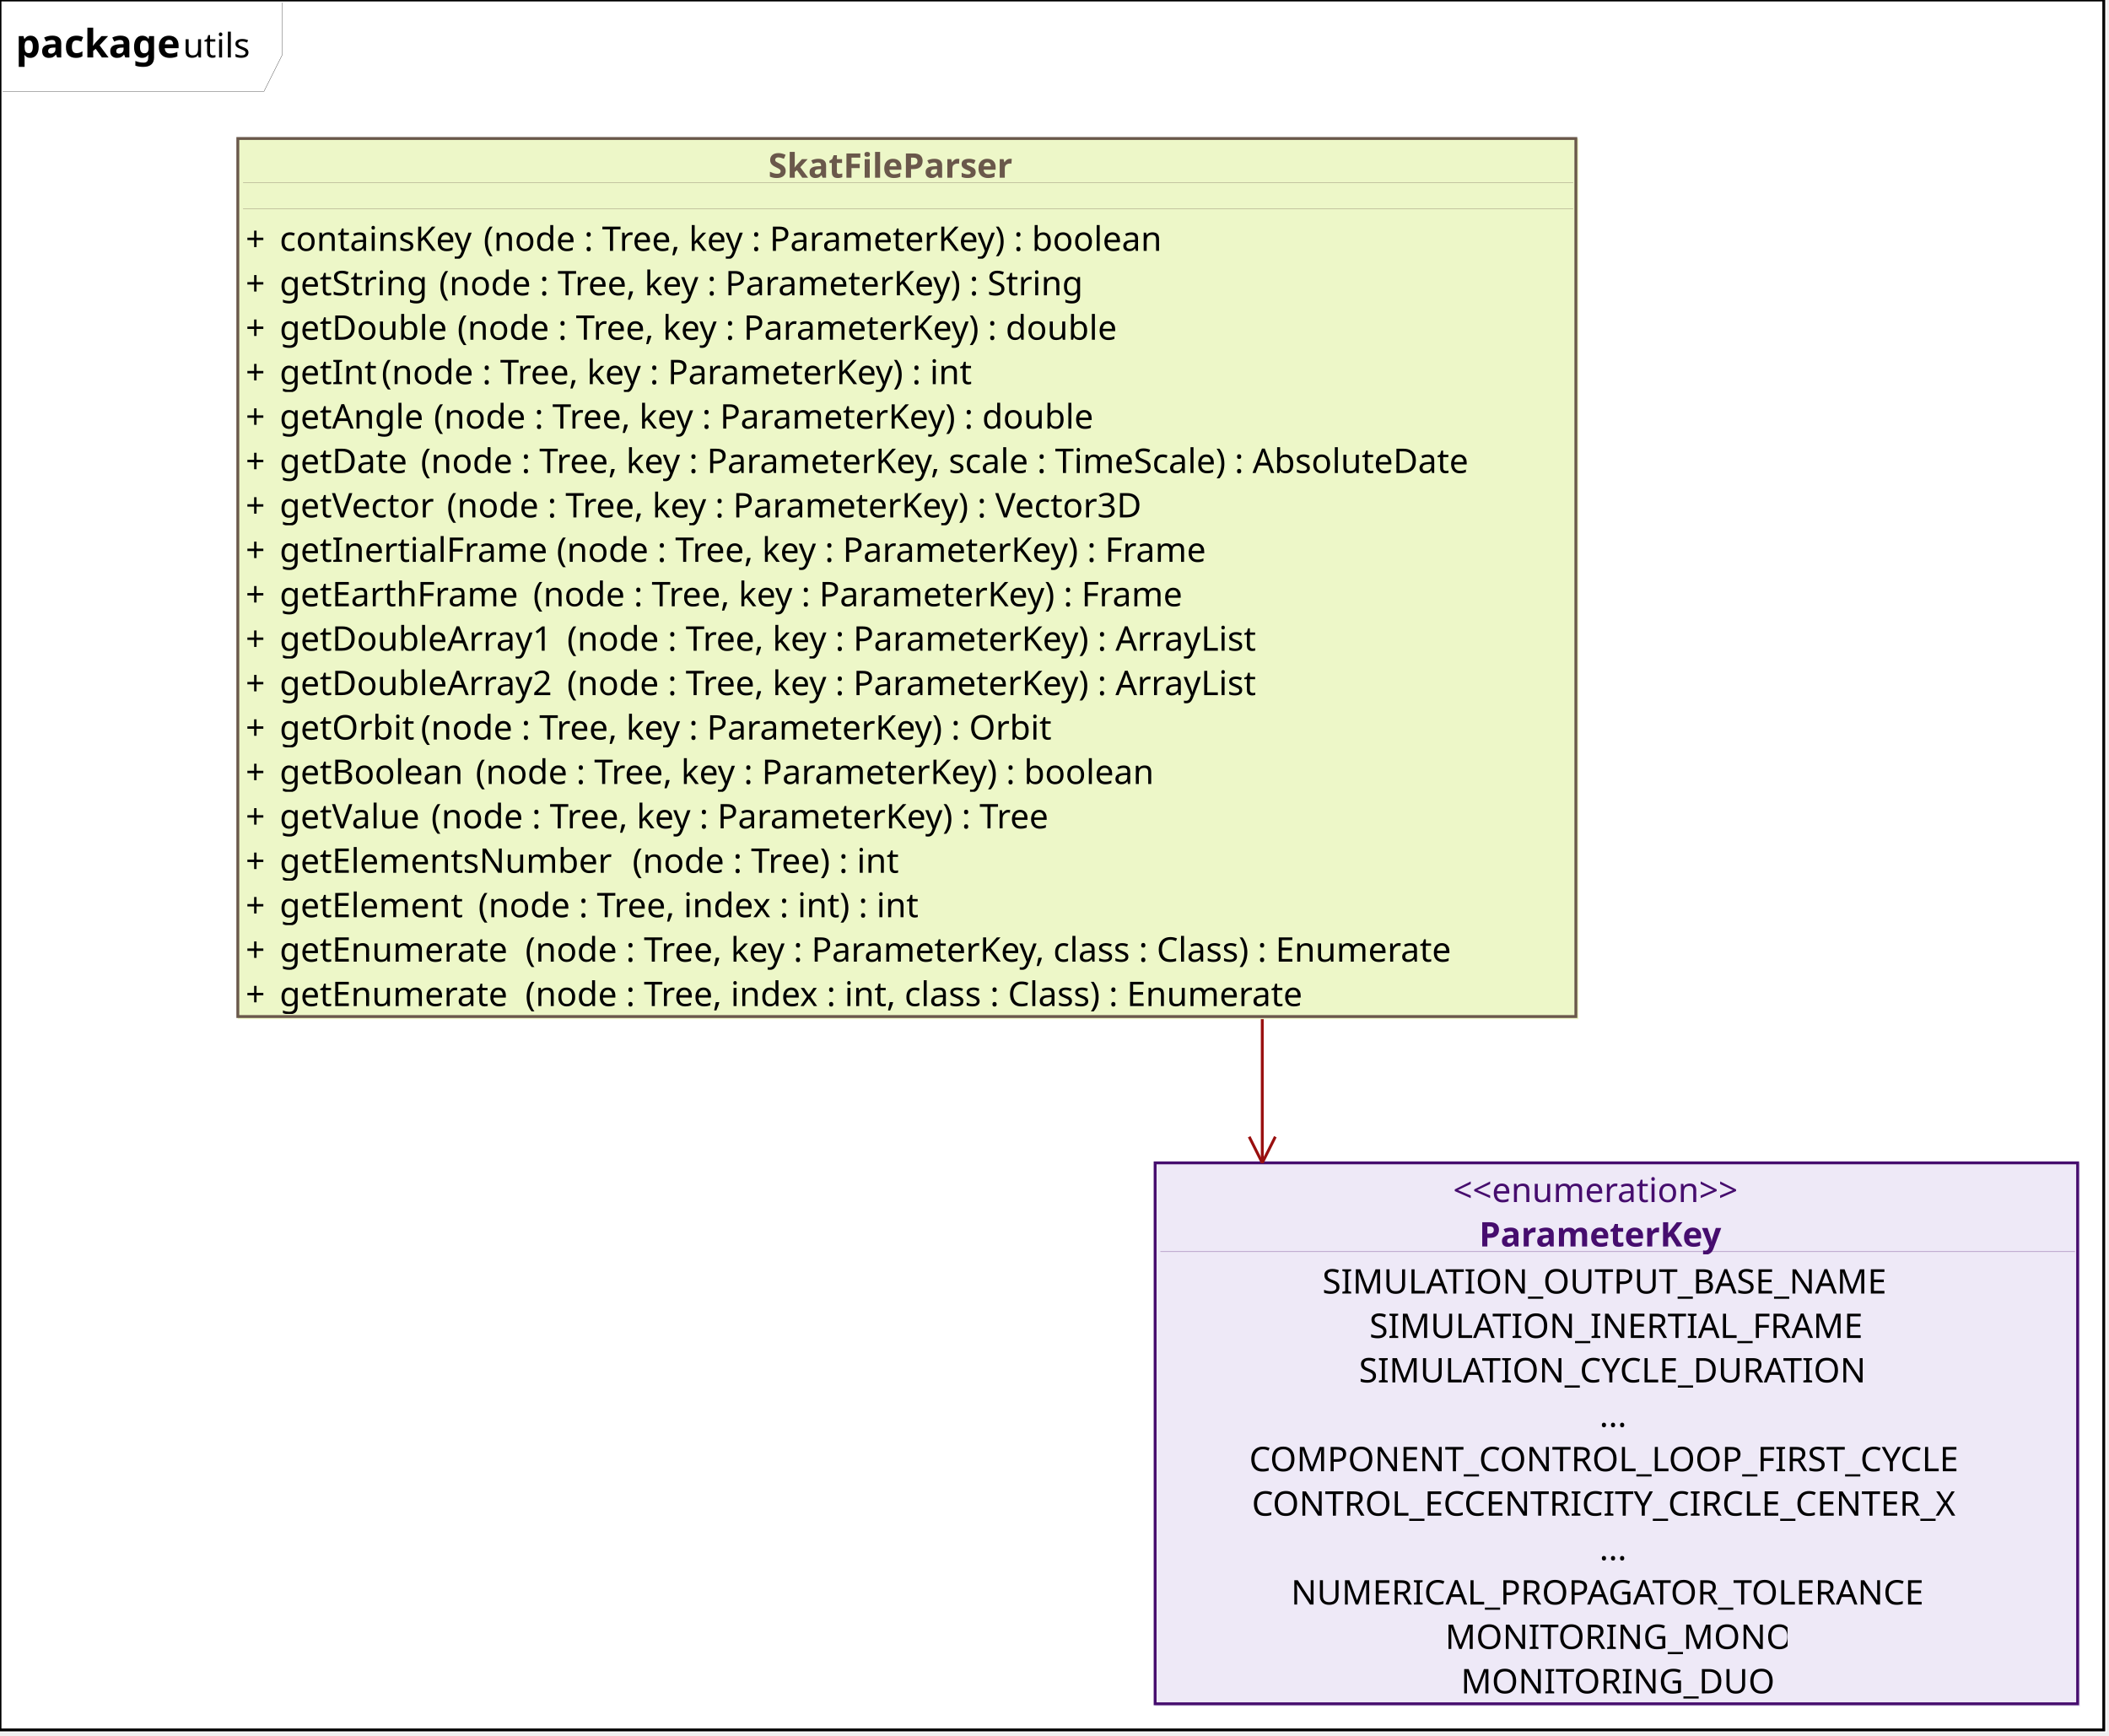
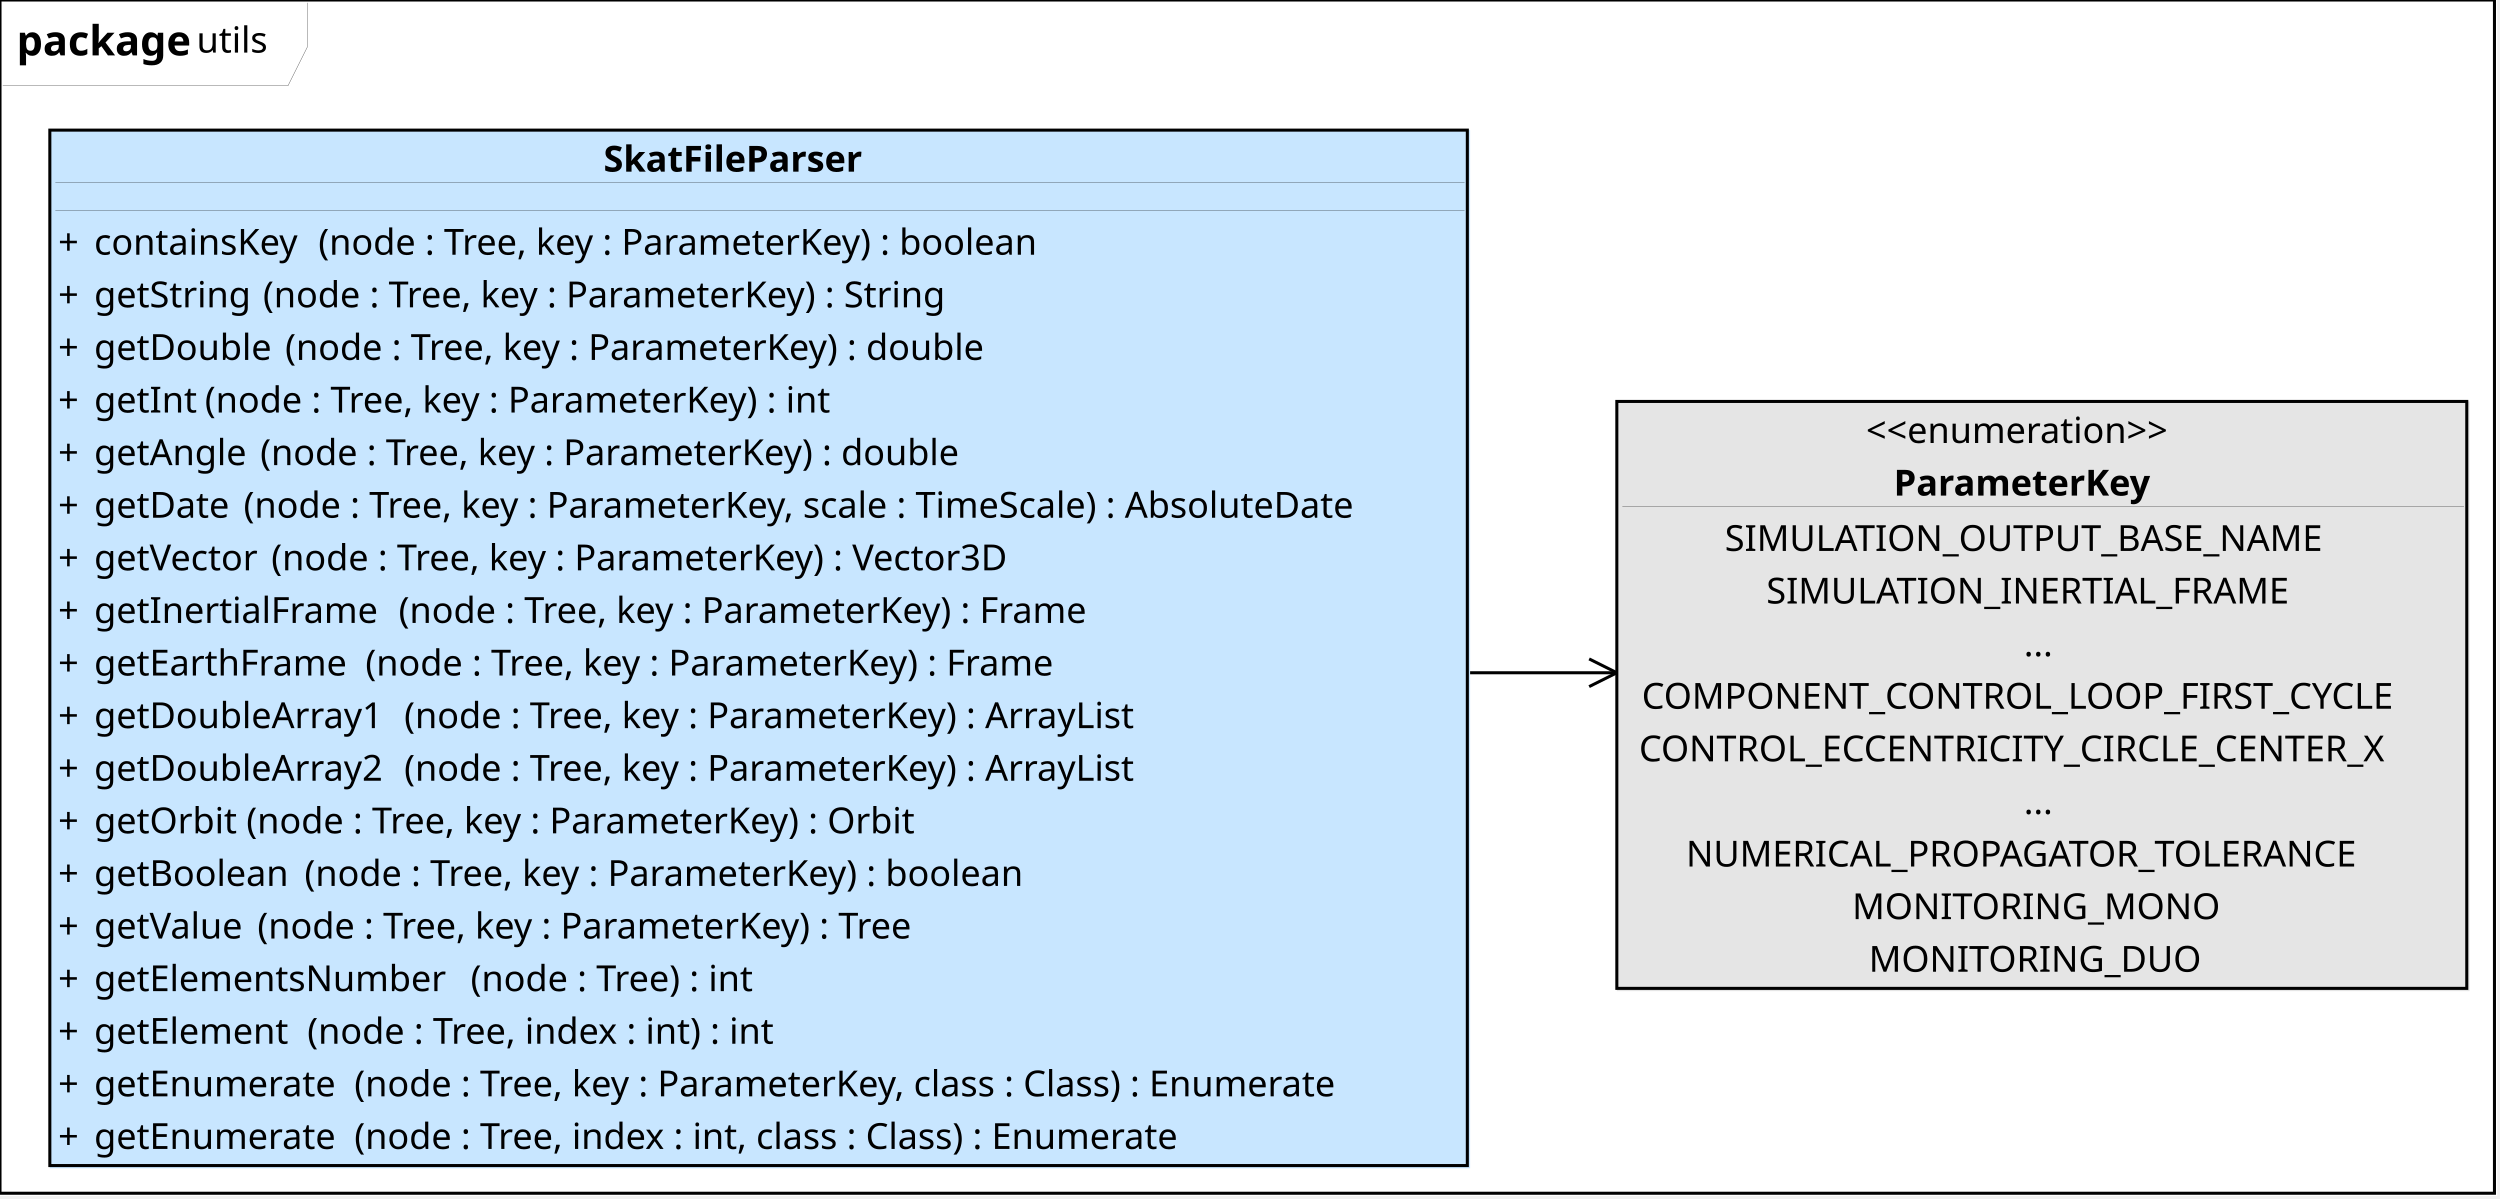
- <svg stroke-dasharray="none" shape-rendering="auto" font-family="'Dialog'" width="807" text-rendering="auto" fill-opacity="1" color-interpolation="auto" color-rendering="auto" font-size="12" fill="black" stroke="black" image-rendering="auto" stroke-miterlimit="10" stroke-linecap="square" stroke-linejoin="miter" font-style="normal" height="664" stroke-width="1" stroke-dashoffset="0" font-weight="normal" stroke-opacity="1">
+ <svg stroke-dasharray="none" shape-rendering="auto" font-family="'Dialog'" width="903" text-rendering="auto" fill-opacity="1" color-interpolation="auto" color-rendering="auto" font-size="12" fill="black" stroke="black" image-rendering="auto" stroke-miterlimit="10" stroke-linecap="square" stroke-linejoin="miter" font-style="normal" height="433" stroke-width="1" stroke-dashoffset="0" font-weight="normal" stroke-opacity="1">
  <defs id="genericDefs" />
  <g>
    <defs id="defs1">
      <clipPath clipPathUnits="userSpaceOnUse" id="clipPath1">
-         <path d="M-1 -1 L807 -1 L807 664 L-1 664 L-1 -1 Z" />
+         <path d="M-1 -1 L903 -1 L903 433 L-1 433 L-1 -1 Z" />
      </clipPath>
      <clipPath clipPathUnits="userSpaceOnUse" id="clipPath2">
-         <path d="M5 5 L69 5 L69 28 L5 28 L5 5 Z" />
+         <path d="M5 5 L70 5 L70 24 L5 24 L5 5 Z" />
      </clipPath>
      <clipPath clipPathUnits="userSpaceOnUse" id="clipPath3">
-         <path d="M69 8 L97 8 L97 25 L69 25 L69 8 Z" />
+         <path d="M70 5 L100 5 L100 24 L70 24 L70 5 Z" />
      </clipPath>
      <clipPath clipPathUnits="userSpaceOnUse" id="clipPath4">
-         <path d="M90 52 L605 52 L605 391 L90 391 L90 52 Z" />
+         <path d="M17 46 L532 46 L532 423 L17 423 L17 46 Z" />
      </clipPath>
      <clipPath clipPathUnits="userSpaceOnUse" id="clipPath5">
-         <path d="M293 54 L402 54 L402 71 L293 71 L293 54 Z" />
+         <path d="M217 48 L331 48 L331 67 L217 67 L217 48 Z" />
      </clipPath>
      <clipPath clipPathUnits="userSpaceOnUse" id="clipPath6">
-         <path d="M92 69 L603 69 L603 81 L92 81 L92 69 Z" />
+         <path d="M19 65 L530 65 L530 77 L19 77 L19 65 Z" />
      </clipPath>
      <clipPath clipPathUnits="userSpaceOnUse" id="clipPath7">
-         <path d="M93 82 L106 82 L106 99 L93 99 L93 82 Z" />
+         <path d="M20 78 L33 78 L33 97 L20 97 L20 78 Z" />
      </clipPath>
      <clipPath clipPathUnits="userSpaceOnUse" id="clipPath8">
-         <path d="M106 82 L184 82 L184 99 L106 99 L106 82 Z" />
+         <path d="M33 78 L114 78 L114 97 L33 97 L33 78 Z" />
      </clipPath>
      <clipPath clipPathUnits="userSpaceOnUse" id="clipPath9">
-         <path d="M184 82 L460 82 L460 99 L184 99 L184 82 Z" />
+         <path d="M114 78 L396 78 L396 97 L114 97 L114 78 Z" />
      </clipPath>
      <clipPath clipPathUnits="userSpaceOnUse" id="clipPath10">
-         <path d="M93 99 L106 99 L106 116 L93 116 L93 99 Z" />
+         <path d="M20 97 L33 97 L33 116 L20 116 L20 97 Z" />
      </clipPath>
      <clipPath clipPathUnits="userSpaceOnUse" id="clipPath11">
-         <path d="M106 99 L167 99 L167 116 L106 116 L106 99 Z" />
+         <path d="M33 97 L94 97 L94 116 L33 116 L33 97 Z" />
      </clipPath>
      <clipPath clipPathUnits="userSpaceOnUse" id="clipPath12">
-         <path d="M167 99 L430 99 L430 116 L167 116 L167 99 Z" />
+         <path d="M94 97 L362 97 L362 116 L94 116 L94 97 Z" />
      </clipPath>
      <clipPath clipPathUnits="userSpaceOnUse" id="clipPath13">
-         <path d="M93 116 L106 116 L106 133 L93 133 L93 116 Z" />
+         <path d="M20 116 L33 116 L33 135 L20 135 L20 116 Z" />
      </clipPath>
      <clipPath clipPathUnits="userSpaceOnUse" id="clipPath14">
-         <path d="M106 116 L174 116 L174 133 L106 133 L106 116 Z" />
+         <path d="M33 116 L102 116 L102 135 L33 135 L33 116 Z" />
      </clipPath>
      <clipPath clipPathUnits="userSpaceOnUse" id="clipPath15">
-         <path d="M174 116 L442 116 L442 133 L174 133 L174 116 Z" />
+         <path d="M102 116 L376 116 L376 135 L102 135 L102 116 Z" />
      </clipPath>
      <clipPath clipPathUnits="userSpaceOnUse" id="clipPath16">
-         <path d="M93 133 L106 133 L106 150 L93 150 L93 133 Z" />
+         <path d="M20 135 L33 135 L33 154 L20 154 L20 135 Z" />
      </clipPath>
      <clipPath clipPathUnits="userSpaceOnUse" id="clipPath17">
-         <path d="M106 133 L145 133 L145 150 L106 150 L106 133 Z" />
+         <path d="M33 135 L73 135 L73 154 L33 154 L33 135 Z" />
      </clipPath>
      <clipPath clipPathUnits="userSpaceOnUse" id="clipPath18">
-         <path d="M145 133 L386 133 L386 150 L145 150 L145 133 Z" />
+         <path d="M73 135 L320 135 L320 154 L73 154 L73 135 Z" />
      </clipPath>
      <clipPath clipPathUnits="userSpaceOnUse" id="clipPath19">
-         <path d="M93 150 L106 150 L106 167 L93 167 L93 150 Z" />
+         <path d="M20 154 L33 154 L33 173 L20 173 L20 154 Z" />
      </clipPath>
      <clipPath clipPathUnits="userSpaceOnUse" id="clipPath20">
-         <path d="M106 150 L165 150 L165 167 L106 167 L106 150 Z" />
+         <path d="M33 154 L93 154 L93 173 L33 173 L33 154 Z" />
      </clipPath>
      <clipPath clipPathUnits="userSpaceOnUse" id="clipPath21">
-         <path d="M165 150 L433 150 L433 167 L165 167 L165 150 Z" />
+         <path d="M93 154 L367 154 L367 173 L93 173 L93 154 Z" />
      </clipPath>
      <clipPath clipPathUnits="userSpaceOnUse" id="clipPath22">
-         <path d="M93 167 L106 167 L106 184 L93 184 L93 167 Z" />
+         <path d="M20 173 L33 173 L33 192 L20 192 L20 173 Z" />
      </clipPath>
      <clipPath clipPathUnits="userSpaceOnUse" id="clipPath23">
-         <path d="M106 167 L160 167 L160 184 L106 184 L106 167 Z" />
+         <path d="M33 173 L87 173 L87 192 L33 192 L33 173 Z" />
      </clipPath>
      <clipPath clipPathUnits="userSpaceOnUse" id="clipPath24">
-         <path d="M160 167 L591 167 L591 184 L160 184 L160 167 Z" />
+         <path d="M87 173 L527 173 L527 192 L87 192 L87 173 Z" />
      </clipPath>
      <clipPath clipPathUnits="userSpaceOnUse" id="clipPath25">
-         <path d="M93 184 L106 184 L106 201 L93 201 L93 184 Z" />
+         <path d="M20 192 L33 192 L33 211 L20 211 L20 192 Z" />
      </clipPath>
      <clipPath clipPathUnits="userSpaceOnUse" id="clipPath26">
-         <path d="M106 184 L170 184 L170 201 L106 201 L106 184 Z" />
+         <path d="M33 192 L97 192 L97 211 L33 211 L33 192 Z" />
      </clipPath>
      <clipPath clipPathUnits="userSpaceOnUse" id="clipPath27">
-         <path d="M170 184 L454 184 L454 201 L170 201 L170 184 Z" />
+         <path d="M97 192 L386 192 L386 211 L97 211 L97 192 Z" />
      </clipPath>
      <clipPath clipPathUnits="userSpaceOnUse" id="clipPath28">
-         <path d="M93 201 L106 201 L106 218 L93 218 L93 201 Z" />
+         <path d="M20 211 L33 211 L33 230 L20 230 L20 211 Z" />
      </clipPath>
      <clipPath clipPathUnits="userSpaceOnUse" id="clipPath29">
-         <path d="M106 201 L212 201 L212 218 L106 218 L106 201 Z" />
+         <path d="M33 211 L143 211 L143 230 L33 230 L33 211 Z" />
      </clipPath>
      <clipPath clipPathUnits="userSpaceOnUse" id="clipPath30">
-         <path d="M212 201 L477 201 L477 218 L212 218 L212 201 Z" />
+         <path d="M143 211 L414 211 L414 230 L143 230 L143 211 Z" />
      </clipPath>
      <clipPath clipPathUnits="userSpaceOnUse" id="clipPath31">
-         <path d="M93 218 L106 218 L106 235 L93 235 L93 218 Z" />
+         <path d="M20 230 L33 230 L33 249 L20 249 L20 230 Z" />
      </clipPath>
      <clipPath clipPathUnits="userSpaceOnUse" id="clipPath32">
-         <path d="M106 218 L203 218 L203 235 L106 235 L106 218 Z" />
+         <path d="M33 230 L131 230 L131 249 L33 249 L33 230 Z" />
      </clipPath>
      <clipPath clipPathUnits="userSpaceOnUse" id="clipPath33">
-         <path d="M203 218 L468 218 L468 235 L203 235 L203 218 Z" />
+         <path d="M131 230 L402 230 L402 249 L131 249 L131 230 Z" />
      </clipPath>
      <clipPath clipPathUnits="userSpaceOnUse" id="clipPath34">
-         <path d="M93 235 L106 235 L106 252 L93 252 L93 235 Z" />
+         <path d="M20 249 L33 249 L33 268 L20 268 L20 249 Z" />
      </clipPath>
      <clipPath clipPathUnits="userSpaceOnUse" id="clipPath35">
-         <path d="M106 235 L216 235 L216 252 L106 252 L106 235 Z" />
+         <path d="M33 249 L145 249 L145 268 L33 268 L33 249 Z" />
      </clipPath>
      <clipPath clipPathUnits="userSpaceOnUse" id="clipPath36">
-         <path d="M216 235 L497 235 L497 252 L216 252 L216 235 Z" />
+         <path d="M145 249 L433 249 L433 268 L145 268 L145 249 Z" />
      </clipPath>
      <clipPath clipPathUnits="userSpaceOnUse" id="clipPath37">
-         <path d="M93 252 L106 252 L106 269 L93 269 L93 252 Z" />
+         <path d="M20 268 L33 268 L33 287 L20 287 L20 268 Z" />
      </clipPath>
      <clipPath clipPathUnits="userSpaceOnUse" id="clipPath38">
-         <path d="M106 252 L216 252 L216 269 L106 269 L106 252 Z" />
+         <path d="M33 268 L145 268 L145 287 L33 287 L33 268 Z" />
      </clipPath>
      <clipPath clipPathUnits="userSpaceOnUse" id="clipPath39">
-         <path d="M216 252 L497 252 L497 269 L216 269 L216 252 Z" />
+         <path d="M145 268 L433 268 L433 287 L145 287 L145 268 Z" />
      </clipPath>
      <clipPath clipPathUnits="userSpaceOnUse" id="clipPath40">
-         <path d="M93 269 L106 269 L106 286 L93 286 L93 269 Z" />
+         <path d="M20 287 L33 287 L33 306 L20 306 L20 287 Z" />
      </clipPath>
      <clipPath clipPathUnits="userSpaceOnUse" id="clipPath41">
-         <path d="M106 269 L160 269 L160 286 L106 286 L106 269 Z" />
+         <path d="M33 287 L88 287 L88 306 L33 306 L33 287 Z" />
      </clipPath>
      <clipPath clipPathUnits="userSpaceOnUse" id="clipPath42">
-         <path d="M160 269 L416 269 L416 286 L160 286 L160 269 Z" />
+         <path d="M88 287 L350 287 L350 306 L88 306 L88 287 Z" />
      </clipPath>
      <clipPath clipPathUnits="userSpaceOnUse" id="clipPath43">
-         <path d="M93 286 L106 286 L106 303 L93 303 L93 286 Z" />
+         <path d="M20 306 L33 306 L33 325 L20 325 L20 306 Z" />
      </clipPath>
      <clipPath clipPathUnits="userSpaceOnUse" id="clipPath44">
-         <path d="M106 286 L181 286 L181 303 L106 303 L106 286 Z" />
+         <path d="M33 306 L109 306 L109 325 L33 325 L33 306 Z" />
      </clipPath>
      <clipPath clipPathUnits="userSpaceOnUse" id="clipPath45">
-         <path d="M181 286 L457 286 L457 303 L181 303 L181 286 Z" />
+         <path d="M109 306 L391 306 L391 325 L109 325 L109 306 Z" />
      </clipPath>
      <clipPath clipPathUnits="userSpaceOnUse" id="clipPath46">
-         <path d="M93 303 L106 303 L106 320 L93 320 L93 303 Z" />
+         <path d="M20 325 L33 325 L33 344 L20 344 L20 325 Z" />
      </clipPath>
      <clipPath clipPathUnits="userSpaceOnUse" id="clipPath47">
-         <path d="M106 303 L164 303 L164 320 L106 320 L106 303 Z" />
+         <path d="M33 325 L92 325 L92 344 L33 344 L33 325 Z" />
      </clipPath>
      <clipPath clipPathUnits="userSpaceOnUse" id="clipPath48">
-         <path d="M164 303 L415 303 L415 320 L164 320 L164 303 Z" />
+         <path d="M92 325 L349 325 L349 344 L92 344 L92 325 Z" />
      </clipPath>
      <clipPath clipPathUnits="userSpaceOnUse" id="clipPath49">
-         <path d="M93 320 L106 320 L106 337 L93 337 L93 320 Z" />
+         <path d="M20 344 L33 344 L33 363 L20 363 L20 344 Z" />
      </clipPath>
      <clipPath clipPathUnits="userSpaceOnUse" id="clipPath50">
-         <path d="M106 320 L241 320 L241 337 L106 337 L106 320 Z" />
+         <path d="M33 344 L169 344 L169 363 L33 363 L33 344 Z" />
      </clipPath>
      <clipPath clipPathUnits="userSpaceOnUse" id="clipPath51">
-         <path d="M241 320 L351 320 L351 337 L241 337 L241 320 Z" />
+         <path d="M169 344 L281 344 L281 363 L169 363 L169 344 Z" />
      </clipPath>
      <clipPath clipPathUnits="userSpaceOnUse" id="clipPath52">
-         <path d="M93 337 L106 337 L106 354 L93 354 L93 337 Z" />
+         <path d="M20 363 L33 363 L33 382 L20 382 L20 363 Z" />
      </clipPath>
      <clipPath clipPathUnits="userSpaceOnUse" id="clipPath53">
-         <path d="M106 337 L182 337 L182 354 L106 354 L106 337 Z" />
+         <path d="M33 363 L110 363 L110 382 L33 382 L33 363 Z" />
      </clipPath>
      <clipPath clipPathUnits="userSpaceOnUse" id="clipPath54">
-         <path d="M182 337 L362 337 L362 354 L182 354 L182 337 Z" />
+         <path d="M110 363 L295 363 L295 382 L110 382 L110 363 Z" />
      </clipPath>
      <clipPath clipPathUnits="userSpaceOnUse" id="clipPath55">
-         <path d="M93 354 L106 354 L106 371 L93 371 L93 354 Z" />
+         <path d="M20 382 L33 382 L33 401 L20 401 L20 382 Z" />
      </clipPath>
      <clipPath clipPathUnits="userSpaceOnUse" id="clipPath56">
-         <path d="M106 354 L200 354 L200 371 L106 371 L106 354 Z" />
+         <path d="M33 382 L127 382 L127 401 L33 401 L33 382 Z" />
      </clipPath>
      <clipPath clipPathUnits="userSpaceOnUse" id="clipPath57">
-         <path d="M200 354 L582 354 L582 371 L200 371 L200 354 Z" />
+         <path d="M127 382 L516 382 L516 401 L127 401 L127 382 Z" />
      </clipPath>
      <clipPath clipPathUnits="userSpaceOnUse" id="clipPath58">
-         <path d="M93 371 L106 371 L106 388 L93 388 L93 371 Z" />
+         <path d="M20 401 L33 401 L33 420 L20 420 L20 401 Z" />
      </clipPath>
      <clipPath clipPathUnits="userSpaceOnUse" id="clipPath59">
-         <path d="M106 371 L200 371 L200 388 L106 388 L106 371 Z" />
+         <path d="M33 401 L127 401 L127 420 L33 420 L33 401 Z" />
      </clipPath>
      <clipPath clipPathUnits="userSpaceOnUse" id="clipPath60">
-         <path d="M200 371 L521 371 L521 388 L200 388 L200 371 Z" />
+         <path d="M127 401 L454 401 L454 420 L127 420 L127 401 Z" />
      </clipPath>
      <clipPath clipPathUnits="userSpaceOnUse" id="clipPath61">
-         <path d="M92 79 L603 79 L603 389 L92 389 L92 79 Z" />
+         <path d="M19 75 L530 75 L530 421 L19 421 L19 75 Z" />
      </clipPath>
      <clipPath clipPathUnits="userSpaceOnUse" id="clipPath62">
-         <path d="M441 444 L797 444 L797 654 L441 654 L441 444 Z" />
+         <path d="M583 144 L893 144 L893 359 L583 359 L583 144 Z" />
      </clipPath>
      <clipPath clipPathUnits="userSpaceOnUse" id="clipPath63">
-         <path d="M555 446 L683 446 L683 463 L555 463 L555 446 Z" />
+         <path d="M673 146 L802 146 L802 165 L673 165 L673 146 Z" />
      </clipPath>
      <clipPath clipPathUnits="userSpaceOnUse" id="clipPath64">
-         <path d="M565 463 L672 463 L672 480 L565 480 L565 463 Z" />
+         <path d="M683 165 L793 165 L793 184 L683 184 L683 165 Z" />
      </clipPath>
      <clipPath clipPathUnits="userSpaceOnUse" id="clipPath65">
-         <path d="M505 481 L731 481 L731 498 L505 498 L505 481 Z" />
+         <path d="M622 185 L853 185 L853 204 L622 204 L622 185 Z" />
      </clipPath>
      <clipPath clipPathUnits="userSpaceOnUse" id="clipPath66">
-         <path d="M523 498 L713 498 L713 515 L523 515 L523 498 Z" />
+         <path d="M637 204 L837 204 L837 223 L637 223 L637 204 Z" />
      </clipPath>
      <clipPath clipPathUnits="userSpaceOnUse" id="clipPath67">
-         <path d="M519 515 L717 515 L717 532 L519 532 L519 515 Z" />
+         <path d="M730 223 L744 223 L744 242 L730 242 L730 223 Z" />
      </clipPath>
      <clipPath clipPathUnits="userSpaceOnUse" id="clipPath68">
-         <path d="M611 532 L625 532 L625 549 L611 549 L611 532 Z" />
+         <path d="M592 242 L882 242 L882 261 L592 261 L592 242 Z" />
      </clipPath>
      <clipPath clipPathUnits="userSpaceOnUse" id="clipPath69">
-         <path d="M477 549 L759 549 L759 566 L477 566 L477 549 Z" />
+         <path d="M591 261 L884 261 L884 280 L591 280 L591 261 Z" />
      </clipPath>
      <clipPath clipPathUnits="userSpaceOnUse" id="clipPath70">
-         <path d="M478 566 L758 566 L758 583 L478 583 L478 566 Z" />
+         <path d="M730 280 L744 280 L744 299 L730 299 L730 280 Z" />
      </clipPath>
      <clipPath clipPathUnits="userSpaceOnUse" id="clipPath71">
-         <path d="M611 583 L625 583 L625 600 L611 600 L611 583 Z" />
+         <path d="M608 299 L867 299 L867 318 L608 318 L608 299 Z" />
      </clipPath>
      <clipPath clipPathUnits="userSpaceOnUse" id="clipPath72">
-         <path d="M493 600 L744 600 L744 617 L493 617 L493 600 Z" />
+         <path d="M668 318 L806 318 L806 337 L668 337 L668 318 Z" />
      </clipPath>
      <clipPath clipPathUnits="userSpaceOnUse" id="clipPath73">
-         <path d="M552 617 L684 617 L684 634 L552 634 L552 617 Z" />
+         <path d="M674 337 L800 337 L800 356 L674 356 L674 337 Z" />
      </clipPath>
      <clipPath clipPathUnits="userSpaceOnUse" id="clipPath74">
-         <path d="M558 634 L679 634 L679 651 L558 651 L558 634 Z" />
+         <path d="M585 182 L891 182 L891 357 L585 357 L585 182 Z" />
      </clipPath>
      <clipPath clipPathUnits="userSpaceOnUse" id="clipPath75">
-         <path d="M443 478 L795 478 L795 652 L443 652 L443 478 Z" />
+         <path d="M387 202 L728 202 L728 284 L387 284 L387 202 Z" />
      </clipPath>
      <clipPath clipPathUnits="userSpaceOnUse" id="clipPath76">
-         <path d="M319 376 L648 376 L648 460 L319 460 L319 376 Z" />
-       </clipPath>
-       <clipPath clipPathUnits="userSpaceOnUse" id="clipPath77">
-         <path d="M477 434 L490 434 L490 447 L477 447 L477 434 Z" />
+         <path d="M573 237 L586 237 L586 250 L573 250 L573 237 Z" />
      </clipPath>
    </defs>
-     <g font-size="15" fill="white" font-family="'Cantarell'" stroke-linejoin="round" stroke="white" stroke-width="0" stroke-miterlimit="0">
-       <rect x="0" y="0" clip-path="url(#clipPath1)" width="806" height="663" stroke="none" />
+     <g font-size="15" fill="white" font-family="'Ubuntu'" stroke-linejoin="round" stroke="white" stroke-width="0" stroke-miterlimit="0">
+       <rect x="0" y="0" clip-path="url(#clipPath1)" width="902" height="432" stroke="none" />
    </g>
-     <g stroke-width="0.1" font-size="15" font-family="'Cantarell'" stroke-linecap="butt">
-       <line clip-path="url(#clipPath1)" fill="none" x1="1" x2="101" y1="35" y2="35" />
-       <line clip-path="url(#clipPath1)" fill="none" x1="101" x2="108" y1="35" y2="21" />
-       <line clip-path="url(#clipPath1)" fill="none" x1="108" x2="108" y1="21" y2="1" />
-       <text x="6" y="22" clip-path="url(#clipPath2)" stroke="none" font-weight="bold" xml:space="preserve">package </text>
-       <text font-size="13" x="70" y="22" clip-path="url(#clipPath3)" font-family="'Dialog'" stroke="none" xml:space="preserve">utils</text>
-       <rect x="91" y="53" clip-path="url(#clipPath4)" fill="rgb(237,247,200)" width="513" height="337" stroke="none" />
+     <g stroke-width="0.1" font-size="15" font-family="'Ubuntu'" stroke-linecap="butt">
+       <line clip-path="url(#clipPath1)" fill="none" x1="1" x2="104" y1="31" y2="31" />
+       <line clip-path="url(#clipPath1)" fill="none" x1="104" x2="111" y1="31" y2="17" />
+       <line clip-path="url(#clipPath1)" fill="none" x1="111" x2="111" y1="17" y2="1" />
+       <text x="6" y="20" clip-path="url(#clipPath2)" stroke="none" font-weight="bold" xml:space="preserve">package </text>
+       <text font-size="13" x="71" y="19" clip-path="url(#clipPath3)" font-family="'Dialog'" stroke="none" xml:space="preserve">utils</text>
+       <rect x="18" y="47" clip-path="url(#clipPath4)" fill="rgb(200,230,255)" width="513" height="375" stroke="none" />
+       <text font-size="13" x="218" y="62" clip-path="url(#clipPath5)" font-family="'Dialog'" stroke="none" font-weight="bold" xml:space="preserve">SkatFileParser</text>
+       <line clip-path="url(#clipPath6)" fill="none" x1="20" x2="529" y1="66" y2="66" />
+       <text font-size="13" x="21" y="92" clip-path="url(#clipPath7)" font-family="'Dialog'" stroke="none" xml:space="preserve">+</text>
+       <text font-size="13" x="34" y="92" clip-path="url(#clipPath8)" font-family="'Dialog'" stroke="none" xml:space="preserve">containsKey</text>
+       <text font-size="13" x="115" y="92" clip-path="url(#clipPath9)" font-family="'Dialog'" stroke="none" xml:space="preserve">(node : Tree, key : ParameterKey) : boolean</text>
+       <text font-size="13" x="21" y="111" clip-path="url(#clipPath10)" font-family="'Dialog'" stroke="none" xml:space="preserve">+</text>
+       <text font-size="13" x="34" y="111" clip-path="url(#clipPath11)" font-family="'Dialog'" stroke="none" xml:space="preserve">getString</text>
+       <text font-size="13" x="95" y="111" clip-path="url(#clipPath12)" font-family="'Dialog'" stroke="none" xml:space="preserve">(node : Tree, key : ParameterKey) : String</text>
+       <text font-size="13" x="21" y="130" clip-path="url(#clipPath13)" font-family="'Dialog'" stroke="none" xml:space="preserve">+</text>
+       <text font-size="13" x="34" y="130" clip-path="url(#clipPath14)" font-family="'Dialog'" stroke="none" xml:space="preserve">getDouble</text>
+       <text font-size="13" x="103" y="130" clip-path="url(#clipPath15)" font-family="'Dialog'" stroke="none" xml:space="preserve">(node : Tree, key : ParameterKey) : double</text>
+       <text font-size="13" x="21" y="149" clip-path="url(#clipPath16)" font-family="'Dialog'" stroke="none" xml:space="preserve">+</text>
+       <text font-size="13" x="34" y="149" clip-path="url(#clipPath17)" font-family="'Dialog'" stroke="none" xml:space="preserve">getInt</text>
+       <text font-size="13" x="74" y="149" clip-path="url(#clipPath18)" font-family="'Dialog'" stroke="none" xml:space="preserve">(node : Tree, key : ParameterKey) : int</text>
+       <text font-size="13" x="21" y="168" clip-path="url(#clipPath19)" font-family="'Dialog'" stroke="none" xml:space="preserve">+</text>
+       <text font-size="13" x="34" y="168" clip-path="url(#clipPath20)" font-family="'Dialog'" stroke="none" xml:space="preserve">getAngle</text>
+       <text font-size="13" x="94" y="168" clip-path="url(#clipPath21)" font-family="'Dialog'" stroke="none" xml:space="preserve">(node : Tree, key : ParameterKey) : double</text>
+       <text font-size="13" x="21" y="187" clip-path="url(#clipPath22)" font-family="'Dialog'" stroke="none" xml:space="preserve">+</text>
+       <text font-size="13" x="34" y="187" clip-path="url(#clipPath23)" font-family="'Dialog'" stroke="none" xml:space="preserve">getDate</text>
+       <text font-size="13" x="88" y="187" clip-path="url(#clipPath24)" font-family="'Dialog'" stroke="none" xml:space="preserve">(node : Tree, key : ParameterKey, scale : TimeScale) : AbsoluteDate</text>
+       <text font-size="13" x="21" y="206" clip-path="url(#clipPath25)" font-family="'Dialog'" stroke="none" xml:space="preserve">+</text>
+       <text font-size="13" x="34" y="206" clip-path="url(#clipPath26)" font-family="'Dialog'" stroke="none" xml:space="preserve">getVector</text>
+       <text font-size="13" x="98" y="206" clip-path="url(#clipPath27)" font-family="'Dialog'" stroke="none" xml:space="preserve">(node : Tree, key : ParameterKey) : Vector3D</text>
+       <text font-size="13" x="21" y="225" clip-path="url(#clipPath28)" font-family="'Dialog'" stroke="none" xml:space="preserve">+</text>
+       <text font-size="13" x="34" y="225" clip-path="url(#clipPath29)" font-family="'Dialog'" stroke="none" xml:space="preserve">getInertialFrame</text>
+       <text font-size="13" x="144" y="225" clip-path="url(#clipPath30)" font-family="'Dialog'" stroke="none" xml:space="preserve">(node : Tree, key : ParameterKey) : Frame</text>
+       <text font-size="13" x="21" y="244" clip-path="url(#clipPath31)" font-family="'Dialog'" stroke="none" xml:space="preserve">+</text>
+       <text font-size="13" x="34" y="244" clip-path="url(#clipPath32)" font-family="'Dialog'" stroke="none" xml:space="preserve">getEarthFrame</text>
+       <text font-size="13" x="132" y="244" clip-path="url(#clipPath33)" font-family="'Dialog'" stroke="none" xml:space="preserve">(node : Tree, key : ParameterKey) : Frame</text>
+       <text font-size="13" x="21" y="263" clip-path="url(#clipPath34)" font-family="'Dialog'" stroke="none" xml:space="preserve">+</text>
+       <text font-size="13" x="34" y="263" clip-path="url(#clipPath35)" font-family="'Dialog'" stroke="none" xml:space="preserve">getDoubleArray1</text>
+       <text font-size="13" x="146" y="263" clip-path="url(#clipPath36)" font-family="'Dialog'" stroke="none" xml:space="preserve">(node : Tree, key : ParameterKey) : ArrayList</text>
+       <text font-size="13" x="21" y="282" clip-path="url(#clipPath37)" font-family="'Dialog'" stroke="none" xml:space="preserve">+</text>
+       <text font-size="13" x="34" y="282" clip-path="url(#clipPath38)" font-family="'Dialog'" stroke="none" xml:space="preserve">getDoubleArray2</text>
+       <text font-size="13" x="146" y="282" clip-path="url(#clipPath39)" font-family="'Dialog'" stroke="none" xml:space="preserve">(node : Tree, key : ParameterKey) : ArrayList</text>
+       <text font-size="13" x="21" y="301" clip-path="url(#clipPath40)" font-family="'Dialog'" stroke="none" xml:space="preserve">+</text>
+       <text font-size="13" x="34" y="301" clip-path="url(#clipPath41)" font-family="'Dialog'" stroke="none" xml:space="preserve">getOrbit</text>
+       <text font-size="13" x="89" y="301" clip-path="url(#clipPath42)" font-family="'Dialog'" stroke="none" xml:space="preserve">(node : Tree, key : ParameterKey) : Orbit</text>
+       <text font-size="13" x="21" y="320" clip-path="url(#clipPath43)" font-family="'Dialog'" stroke="none" xml:space="preserve">+</text>
+       <text font-size="13" x="34" y="320" clip-path="url(#clipPath44)" font-family="'Dialog'" stroke="none" xml:space="preserve">getBoolean</text>
+       <text font-size="13" x="110" y="320" clip-path="url(#clipPath45)" font-family="'Dialog'" stroke="none" xml:space="preserve">(node : Tree, key : ParameterKey) : boolean</text>
+       <text font-size="13" x="21" y="339" clip-path="url(#clipPath46)" font-family="'Dialog'" stroke="none" xml:space="preserve">+</text>
+       <text font-size="13" x="34" y="339" clip-path="url(#clipPath47)" font-family="'Dialog'" stroke="none" xml:space="preserve">getValue</text>
+       <text font-size="13" x="93" y="339" clip-path="url(#clipPath48)" font-family="'Dialog'" stroke="none" xml:space="preserve">(node : Tree, key : ParameterKey) : Tree</text>
+       <text font-size="13" x="21" y="358" clip-path="url(#clipPath49)" font-family="'Dialog'" stroke="none" xml:space="preserve">+</text>
+       <text font-size="13" x="34" y="358" clip-path="url(#clipPath50)" font-family="'Dialog'" stroke="none" xml:space="preserve">getElementsNumber</text>
+       <text font-size="13" x="170" y="358" clip-path="url(#clipPath51)" font-family="'Dialog'" stroke="none" xml:space="preserve">(node : Tree) : int</text>
+       <text font-size="13" x="21" y="377" clip-path="url(#clipPath52)" font-family="'Dialog'" stroke="none" xml:space="preserve">+</text>
+       <text font-size="13" x="34" y="377" clip-path="url(#clipPath53)" font-family="'Dialog'" stroke="none" xml:space="preserve">getElement</text>
+       <text font-size="13" x="111" y="377" clip-path="url(#clipPath54)" font-family="'Dialog'" stroke="none" xml:space="preserve">(node : Tree, index : int) : int</text>
+       <text font-size="13" x="21" y="396" clip-path="url(#clipPath55)" font-family="'Dialog'" stroke="none" xml:space="preserve">+</text>
+       <text font-size="13" x="34" y="396" clip-path="url(#clipPath56)" font-family="'Dialog'" stroke="none" xml:space="preserve">getEnumerate</text>
+       <text font-size="13" x="128" y="396" clip-path="url(#clipPath57)" font-family="'Dialog'" stroke="none" xml:space="preserve">(node : Tree, key : ParameterKey, class : Class) : Enumerate</text>
+       <text font-size="13" x="21" y="415" clip-path="url(#clipPath58)" font-family="'Dialog'" stroke="none" xml:space="preserve">+</text>
+       <text font-size="13" x="34" y="415" clip-path="url(#clipPath59)" font-family="'Dialog'" stroke="none" xml:space="preserve">getEnumerate</text>
+       <text font-size="13" x="128" y="415" clip-path="url(#clipPath60)" font-family="'Dialog'" stroke="none" xml:space="preserve">(node : Tree, index : int, class : Class) : Enumerate</text>
+       <line clip-path="url(#clipPath61)" fill="none" x1="20" x2="529" y1="76" y2="76" />
+       <rect x="18" y="47" clip-path="url(#clipPath4)" fill="none" width="512" height="374" stroke-width="1.1" />
+       <rect x="584" y="145" clip-path="url(#clipPath62)" fill="rgb(229,229,229)" width="308" height="213" stroke="none" stroke-width="1.1" />
+       <text font-size="13" x="674" y="160" clip-path="url(#clipPath63)" font-family="'Dialog'" stroke="none" stroke-width="1.1" xml:space="preserve">&lt;&lt;enumeration&gt;&gt;</text>
    </g>
-     <g font-size="13" stroke-linecap="butt" fill="rgb(106,88,75)" stroke="rgb(106,88,75)" stroke-width="0.1">
-       <text xml:space="preserve" x="294" y="68" clip-path="url(#clipPath5)" font-weight="bold" stroke="none">SkatFileParser</text>
-       <line clip-path="url(#clipPath6)" fill="none" x1="93" x2="602" y1="70" y2="70" />
-       <text x="94" y="96" clip-path="url(#clipPath7)" fill="black" stroke="none" font-weight="normal" xml:space="preserve">+</text>
-       <text x="107" y="96" clip-path="url(#clipPath8)" fill="black" stroke="none" font-weight="normal" xml:space="preserve">containsKey</text>
-       <text x="185" y="96" clip-path="url(#clipPath9)" fill="black" stroke="none" font-weight="normal" xml:space="preserve">(node : Tree, key : ParameterKey) : boolean</text>
-       <text x="94" y="113" clip-path="url(#clipPath10)" fill="black" stroke="none" font-weight="normal" xml:space="preserve">+</text>
-       <text x="107" y="113" clip-path="url(#clipPath11)" fill="black" stroke="none" font-weight="normal" xml:space="preserve">getString</text>
-       <text x="168" y="113" clip-path="url(#clipPath12)" fill="black" stroke="none" font-weight="normal" xml:space="preserve">(node : Tree, key : ParameterKey) : String</text>
-       <text x="94" y="130" clip-path="url(#clipPath13)" fill="black" stroke="none" font-weight="normal" xml:space="preserve">+</text>
-       <text x="107" y="130" clip-path="url(#clipPath14)" fill="black" stroke="none" font-weight="normal" xml:space="preserve">getDouble</text>
-       <text x="175" y="130" clip-path="url(#clipPath15)" fill="black" stroke="none" font-weight="normal" xml:space="preserve">(node : Tree, key : ParameterKey) : double</text>
-       <text x="94" y="147" clip-path="url(#clipPath16)" fill="black" stroke="none" font-weight="normal" xml:space="preserve">+</text>
-       <text x="107" y="147" clip-path="url(#clipPath17)" fill="black" stroke="none" font-weight="normal" xml:space="preserve">getInt</text>
-       <text x="146" y="147" clip-path="url(#clipPath18)" fill="black" stroke="none" font-weight="normal" xml:space="preserve">(node : Tree, key : ParameterKey) : int</text>
-       <text x="94" y="164" clip-path="url(#clipPath19)" fill="black" stroke="none" font-weight="normal" xml:space="preserve">+</text>
-       <text x="107" y="164" clip-path="url(#clipPath20)" fill="black" stroke="none" font-weight="normal" xml:space="preserve">getAngle</text>
-       <text x="166" y="164" clip-path="url(#clipPath21)" fill="black" stroke="none" font-weight="normal" xml:space="preserve">(node : Tree, key : ParameterKey) : double</text>
-       <text x="94" y="181" clip-path="url(#clipPath22)" fill="black" stroke="none" font-weight="normal" xml:space="preserve">+</text>
-       <text x="107" y="181" clip-path="url(#clipPath23)" fill="black" stroke="none" font-weight="normal" xml:space="preserve">getDate</text>
-       <text x="161" y="181" clip-path="url(#clipPath24)" fill="black" stroke="none" font-weight="normal" xml:space="preserve">(node : Tree, key : ParameterKey, scale : TimeScale) : AbsoluteDate</text>
-       <text x="94" y="198" clip-path="url(#clipPath25)" fill="black" stroke="none" font-weight="normal" xml:space="preserve">+</text>
-       <text x="107" y="198" clip-path="url(#clipPath26)" fill="black" stroke="none" font-weight="normal" xml:space="preserve">getVector</text>
-       <text x="171" y="198" clip-path="url(#clipPath27)" fill="black" stroke="none" font-weight="normal" xml:space="preserve">(node : Tree, key : ParameterKey) : Vector3D</text>
-       <text x="94" y="215" clip-path="url(#clipPath28)" fill="black" stroke="none" font-weight="normal" xml:space="preserve">+</text>
-       <text x="107" y="215" clip-path="url(#clipPath29)" fill="black" stroke="none" font-weight="normal" xml:space="preserve">getInertialFrame</text>
-       <text x="213" y="215" clip-path="url(#clipPath30)" fill="black" stroke="none" font-weight="normal" xml:space="preserve">(node : Tree, key : ParameterKey) : Frame</text>
-       <text x="94" y="232" clip-path="url(#clipPath31)" fill="black" stroke="none" font-weight="normal" xml:space="preserve">+</text>
-       <text x="107" y="232" clip-path="url(#clipPath32)" fill="black" stroke="none" font-weight="normal" xml:space="preserve">getEarthFrame</text>
-       <text x="204" y="232" clip-path="url(#clipPath33)" fill="black" stroke="none" font-weight="normal" xml:space="preserve">(node : Tree, key : ParameterKey) : Frame</text>
-       <text x="94" y="249" clip-path="url(#clipPath34)" fill="black" stroke="none" font-weight="normal" xml:space="preserve">+</text>
-       <text x="107" y="249" clip-path="url(#clipPath35)" fill="black" stroke="none" font-weight="normal" xml:space="preserve">getDoubleArray1</text>
-       <text x="217" y="249" clip-path="url(#clipPath36)" fill="black" stroke="none" font-weight="normal" xml:space="preserve">(node : Tree, key : ParameterKey) : ArrayList</text>
-       <text x="94" y="266" clip-path="url(#clipPath37)" fill="black" stroke="none" font-weight="normal" xml:space="preserve">+</text>
-       <text x="107" y="266" clip-path="url(#clipPath38)" fill="black" stroke="none" font-weight="normal" xml:space="preserve">getDoubleArray2</text>
-       <text x="217" y="266" clip-path="url(#clipPath39)" fill="black" stroke="none" font-weight="normal" xml:space="preserve">(node : Tree, key : ParameterKey) : ArrayList</text>
-       <text x="94" y="283" clip-path="url(#clipPath40)" fill="black" stroke="none" font-weight="normal" xml:space="preserve">+</text>
-       <text x="107" y="283" clip-path="url(#clipPath41)" fill="black" stroke="none" font-weight="normal" xml:space="preserve">getOrbit</text>
-       <text x="161" y="283" clip-path="url(#clipPath42)" fill="black" stroke="none" font-weight="normal" xml:space="preserve">(node : Tree, key : ParameterKey) : Orbit</text>
-       <text x="94" y="300" clip-path="url(#clipPath43)" fill="black" stroke="none" font-weight="normal" xml:space="preserve">+</text>
-       <text x="107" y="300" clip-path="url(#clipPath44)" fill="black" stroke="none" font-weight="normal" xml:space="preserve">getBoolean</text>
-       <text x="182" y="300" clip-path="url(#clipPath45)" fill="black" stroke="none" font-weight="normal" xml:space="preserve">(node : Tree, key : ParameterKey) : boolean</text>
-       <text x="94" y="317" clip-path="url(#clipPath46)" fill="black" stroke="none" font-weight="normal" xml:space="preserve">+</text>
-       <text x="107" y="317" clip-path="url(#clipPath47)" fill="black" stroke="none" font-weight="normal" xml:space="preserve">getValue</text>
-       <text x="165" y="317" clip-path="url(#clipPath48)" fill="black" stroke="none" font-weight="normal" xml:space="preserve">(node : Tree, key : ParameterKey) : Tree</text>
-       <text x="94" y="334" clip-path="url(#clipPath49)" fill="black" stroke="none" font-weight="normal" xml:space="preserve">+</text>
-       <text x="107" y="334" clip-path="url(#clipPath50)" fill="black" stroke="none" font-weight="normal" xml:space="preserve">getElementsNumber</text>
-       <text x="242" y="334" clip-path="url(#clipPath51)" fill="black" stroke="none" font-weight="normal" xml:space="preserve">(node : Tree) : int</text>
-       <text x="94" y="351" clip-path="url(#clipPath52)" fill="black" stroke="none" font-weight="normal" xml:space="preserve">+</text>
-       <text x="107" y="351" clip-path="url(#clipPath53)" fill="black" stroke="none" font-weight="normal" xml:space="preserve">getElement</text>
-       <text x="183" y="351" clip-path="url(#clipPath54)" fill="black" stroke="none" font-weight="normal" xml:space="preserve">(node : Tree, index : int) : int</text>
-       <text x="94" y="368" clip-path="url(#clipPath55)" fill="black" stroke="none" font-weight="normal" xml:space="preserve">+</text>
-       <text x="107" y="368" clip-path="url(#clipPath56)" fill="black" stroke="none" font-weight="normal" xml:space="preserve">getEnumerate</text>
-       <text x="201" y="368" clip-path="url(#clipPath57)" fill="black" stroke="none" font-weight="normal" xml:space="preserve">(node : Tree, key : ParameterKey, class : Class) : Enumerate</text>
-       <text x="94" y="385" clip-path="url(#clipPath58)" fill="black" stroke="none" font-weight="normal" xml:space="preserve">+</text>
-       <text x="107" y="385" clip-path="url(#clipPath59)" fill="black" stroke="none" font-weight="normal" xml:space="preserve">getEnumerate</text>
-       <text x="201" y="385" clip-path="url(#clipPath60)" fill="black" stroke="none" font-weight="normal" xml:space="preserve">(node : Tree, index : int, class : Class) : Enumerate</text>
-       <line clip-path="url(#clipPath61)" fill="none" x1="93" x2="602" y1="80" y2="80" />
+     <g stroke-width="1.1" font-size="13" font-weight="bold" stroke-linecap="butt">
+       <text xml:space="preserve" x="684" y="179" clip-path="url(#clipPath64)" stroke="none">ParameterKey</text>
+       <text x="623" y="199" clip-path="url(#clipPath65)" stroke="none" font-weight="normal" xml:space="preserve">SIMULATION_OUTPUT_BASE_NAME</text>
+       <text x="638" y="218" clip-path="url(#clipPath66)" stroke="none" font-weight="normal" xml:space="preserve">SIMULATION_INERTIAL_FRAME</text>
+       <text x="731" y="237" clip-path="url(#clipPath67)" stroke="none" font-weight="normal" xml:space="preserve">...</text>
+       <text x="593" y="256" clip-path="url(#clipPath68)" stroke="none" font-weight="normal" xml:space="preserve">COMPONENT_CONTROL_LOOP_FIRST_CYCLE</text>
+       <text x="592" y="275" clip-path="url(#clipPath69)" stroke="none" font-weight="normal" xml:space="preserve">CONTROL_ECCENTRICITY_CIRCLE_CENTER_X</text>
+       <text x="731" y="294" clip-path="url(#clipPath70)" stroke="none" font-weight="normal" xml:space="preserve">...</text>
+       <text x="609" y="313" clip-path="url(#clipPath71)" stroke="none" font-weight="normal" xml:space="preserve">NUMERICAL_PROPAGATOR_TOLERANCE</text>
+       <text x="669" y="332" clip-path="url(#clipPath72)" stroke="none" font-weight="normal" xml:space="preserve">MONITORING_MONO</text>
+       <text x="675" y="351" clip-path="url(#clipPath73)" stroke="none" font-weight="normal" xml:space="preserve">MONITORING_DUO</text>
    </g>
-     <g font-size="15" stroke-linecap="butt" fill="rgb(106,88,75)" font-family="'Cantarell'" stroke="rgb(106,88,75)" stroke-width="1.1">
-       <rect x="91" y="53" clip-path="url(#clipPath4)" fill="none" width="512" height="336" />
-       <rect x="442" y="445" clip-path="url(#clipPath62)" fill="rgb(238,233,247)" width="354" height="208" stroke="none" />
-     </g>
-     <g fill="rgb(70,13,110)" stroke-width="1.1" font-size="13" stroke-linecap="butt" stroke="rgb(70,13,110)">
-       <text xml:space="preserve" x="556" y="460" clip-path="url(#clipPath63)" stroke="none">&lt;&lt;enumeration&gt;&gt;</text>
-       <text x="566" y="477" clip-path="url(#clipPath64)" stroke="none" font-weight="bold" xml:space="preserve">ParameterKey</text>
-       <text x="506" y="495" clip-path="url(#clipPath65)" fill="black" stroke="none" xml:space="preserve">SIMULATION_OUTPUT_BASE_NAME</text>
-       <text x="524" y="512" clip-path="url(#clipPath66)" fill="black" stroke="none" xml:space="preserve">SIMULATION_INERTIAL_FRAME</text>
-       <text x="520" y="529" clip-path="url(#clipPath67)" fill="black" stroke="none" xml:space="preserve">SIMULATION_CYCLE_DURATION</text>
-       <text x="612" y="546" clip-path="url(#clipPath68)" fill="black" stroke="none" xml:space="preserve">...</text>
-       <text x="478" y="563" clip-path="url(#clipPath69)" fill="black" stroke="none" xml:space="preserve">COMPONENT_CONTROL_LOOP_FIRST_CYCLE</text>
-       <text x="479" y="580" clip-path="url(#clipPath70)" fill="black" stroke="none" xml:space="preserve">CONTROL_ECCENTRICITY_CIRCLE_CENTER_X</text>
-       <text x="612" y="597" clip-path="url(#clipPath71)" fill="black" stroke="none" xml:space="preserve">...</text>
-       <text x="494" y="614" clip-path="url(#clipPath72)" fill="black" stroke="none" xml:space="preserve">NUMERICAL_PROPAGATOR_TOLERANCE</text>
-       <text x="553" y="631" clip-path="url(#clipPath73)" fill="black" stroke="none" xml:space="preserve">MONITORING_MONO</text>
-       <text x="559" y="648" clip-path="url(#clipPath74)" fill="black" stroke="none" xml:space="preserve">MONITORING_DUO</text>
-       <line clip-path="url(#clipPath75)" fill="none" x1="444" x2="794" y1="479" y2="479" stroke-width="0.1" />
-       <rect x="442" y="445" clip-path="url(#clipPath62)" fill="none" width="353" height="207" />
-     </g>
-     <g stroke-width="1.1" font-size="15" font-family="'Cantarell'" stroke-linecap="butt">
-       <rect x="0" y="0" clip-path="url(#clipPath1)" fill="none" width="805" height="662" />
-     </g>
-     <g fill="rgb(153,15,15)" stroke-width="1.1" font-size="13" stroke-linecap="butt" stroke="rgb(153,15,15)">
-       <line clip-path="url(#clipPath76)" fill="none" x1="483" x2="483" y1="390" y2="445" />
-       <line clip-path="url(#clipPath77)" fill="none" x1="478" x2="483" y1="435" y2="445" />
-       <line clip-path="url(#clipPath77)" fill="none" x1="483" x2="488" y1="445" y2="435" />
+     <g stroke-width="0.1" font-size="15" font-family="'Ubuntu'" stroke-linecap="butt">
+       <line clip-path="url(#clipPath74)" fill="none" x1="586" x2="890" y1="183" y2="183" />
+       <rect x="584" y="145" clip-path="url(#clipPath62)" fill="none" width="307" height="212" stroke-width="1.1" />
+       <rect x="0" y="0" clip-path="url(#clipPath1)" fill="none" width="901" height="431" stroke-width="1.1" />
+       <line clip-path="url(#clipPath75)" fill="none" x1="531" x2="584" y1="243" y2="243" stroke-width="1.1" />
+       <line clip-path="url(#clipPath76)" fill="none" x1="574" x2="584" y1="248" y2="243" stroke-width="1.1" />
+       <line clip-path="url(#clipPath76)" fill="none" x1="584" x2="574" y1="243" y2="238" stroke-width="1.1" />
    </g>
  </g>
</svg>
